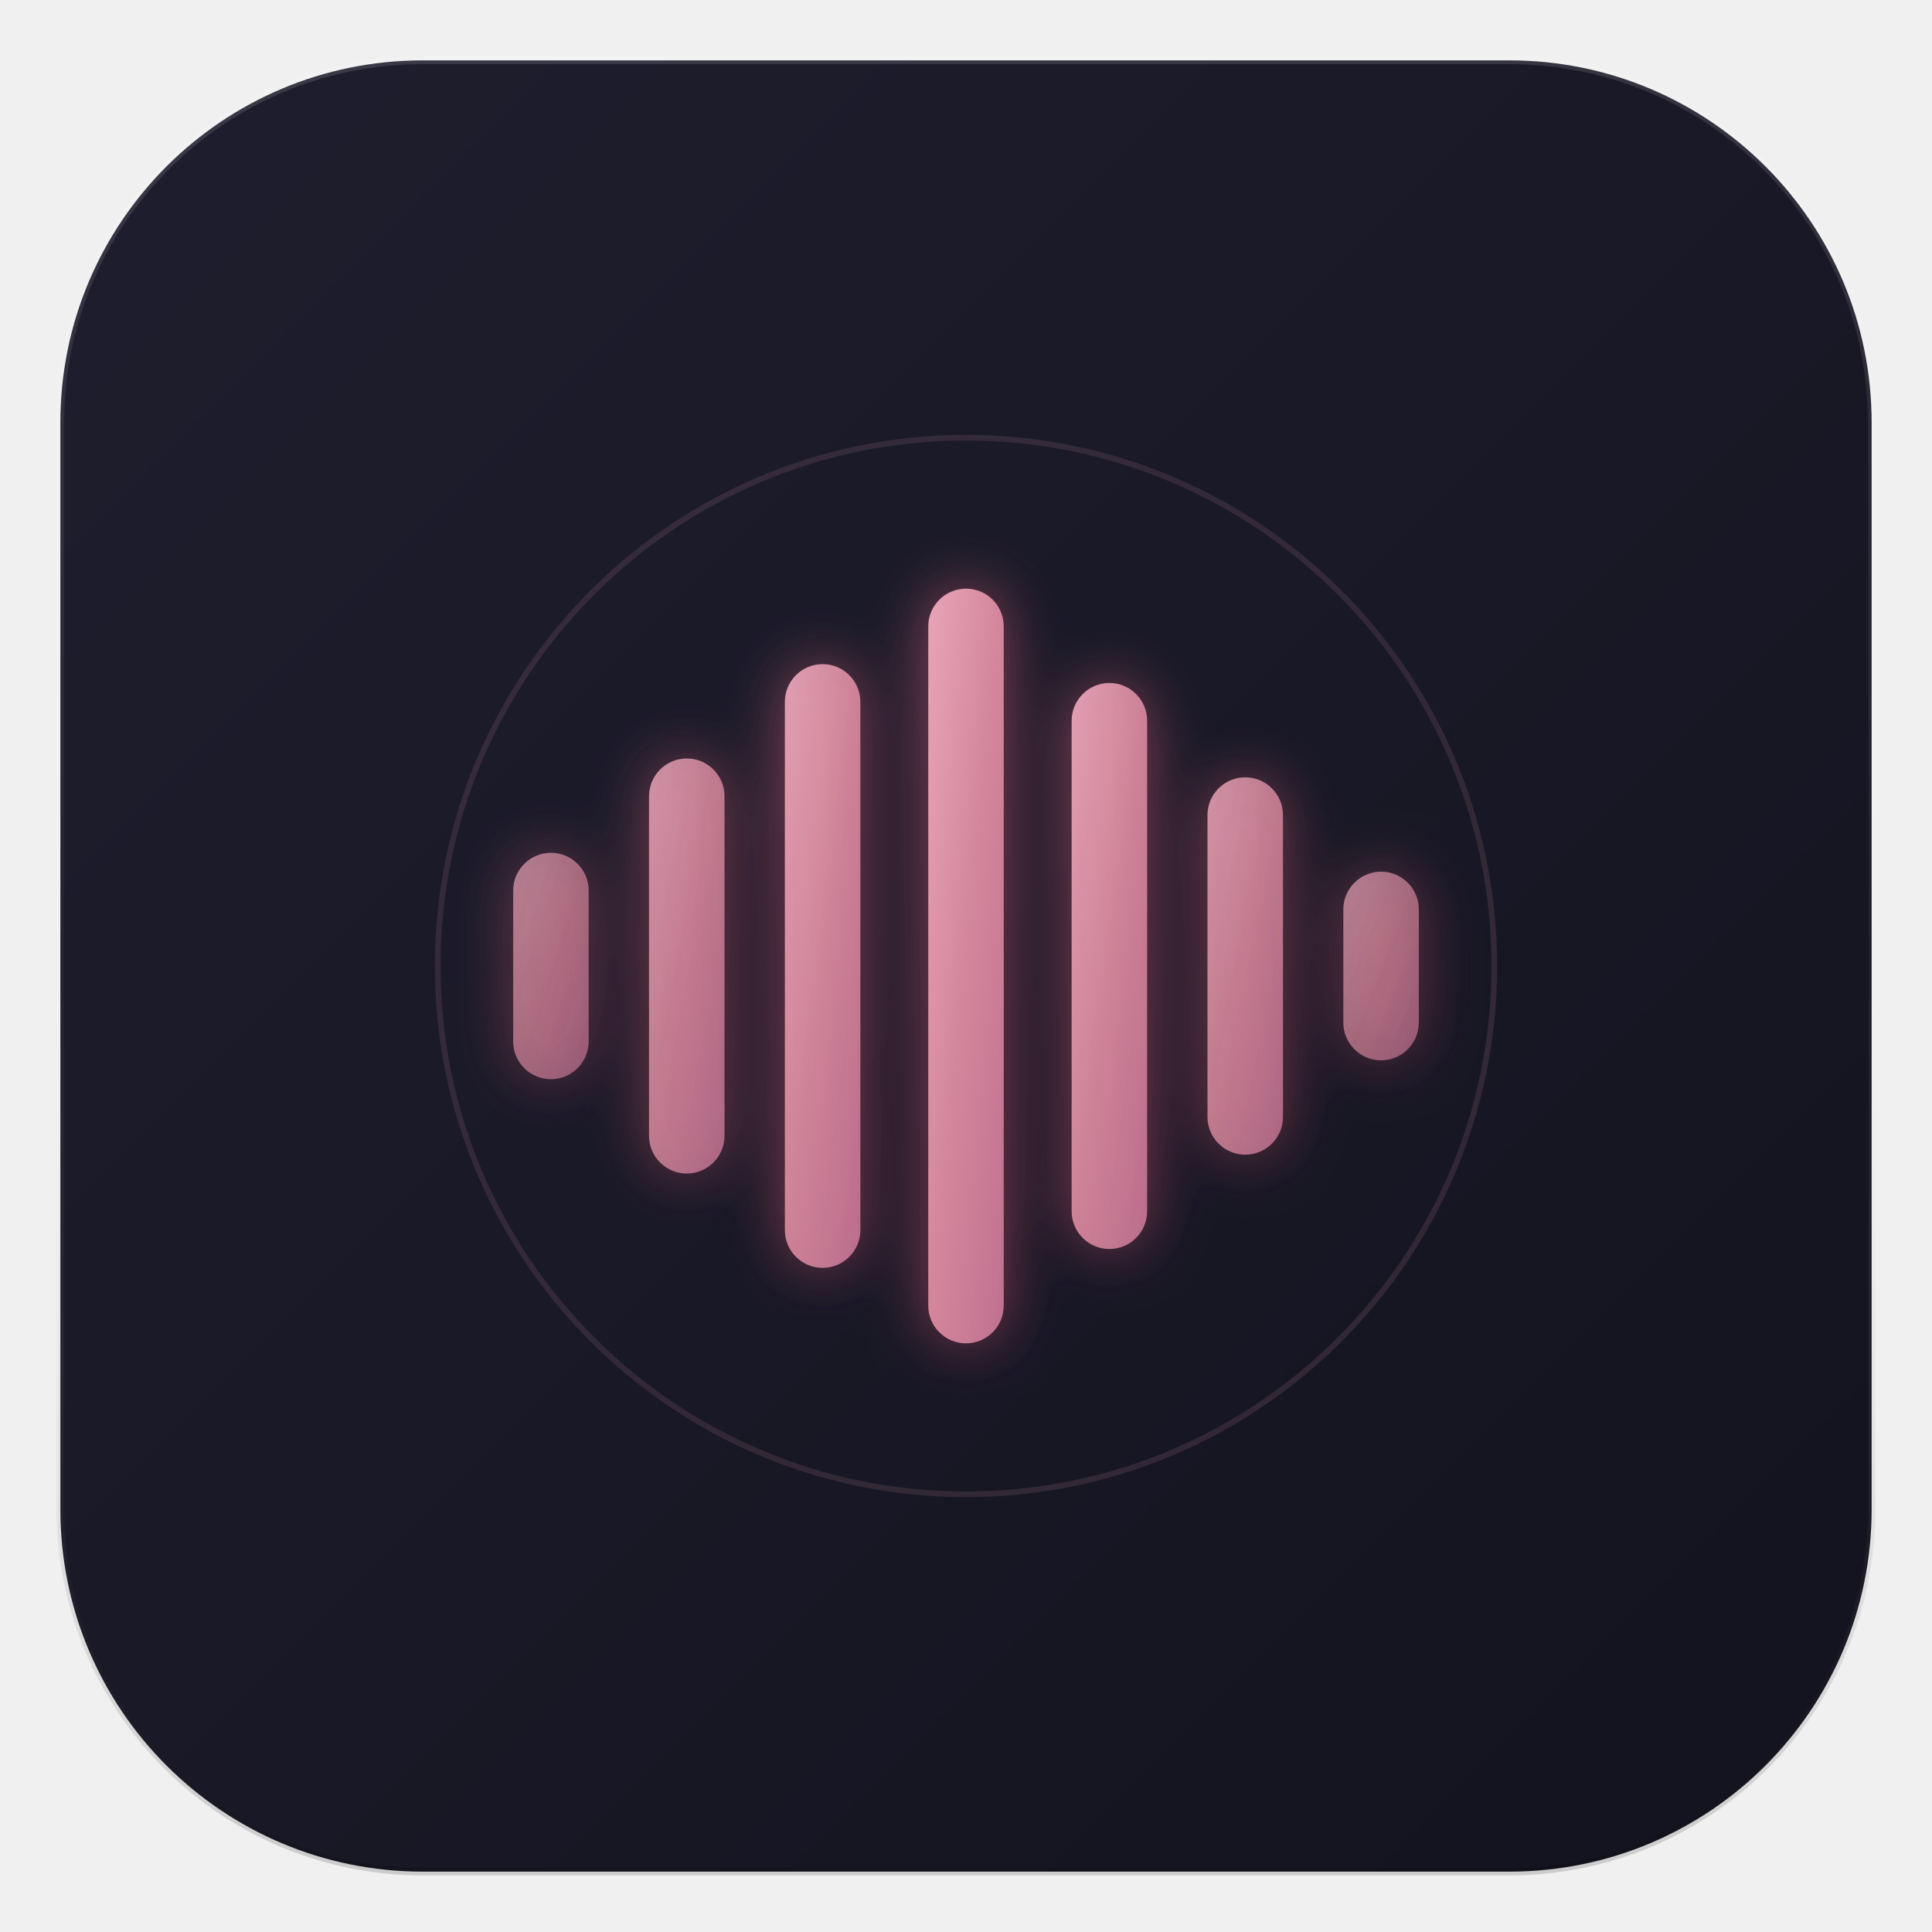
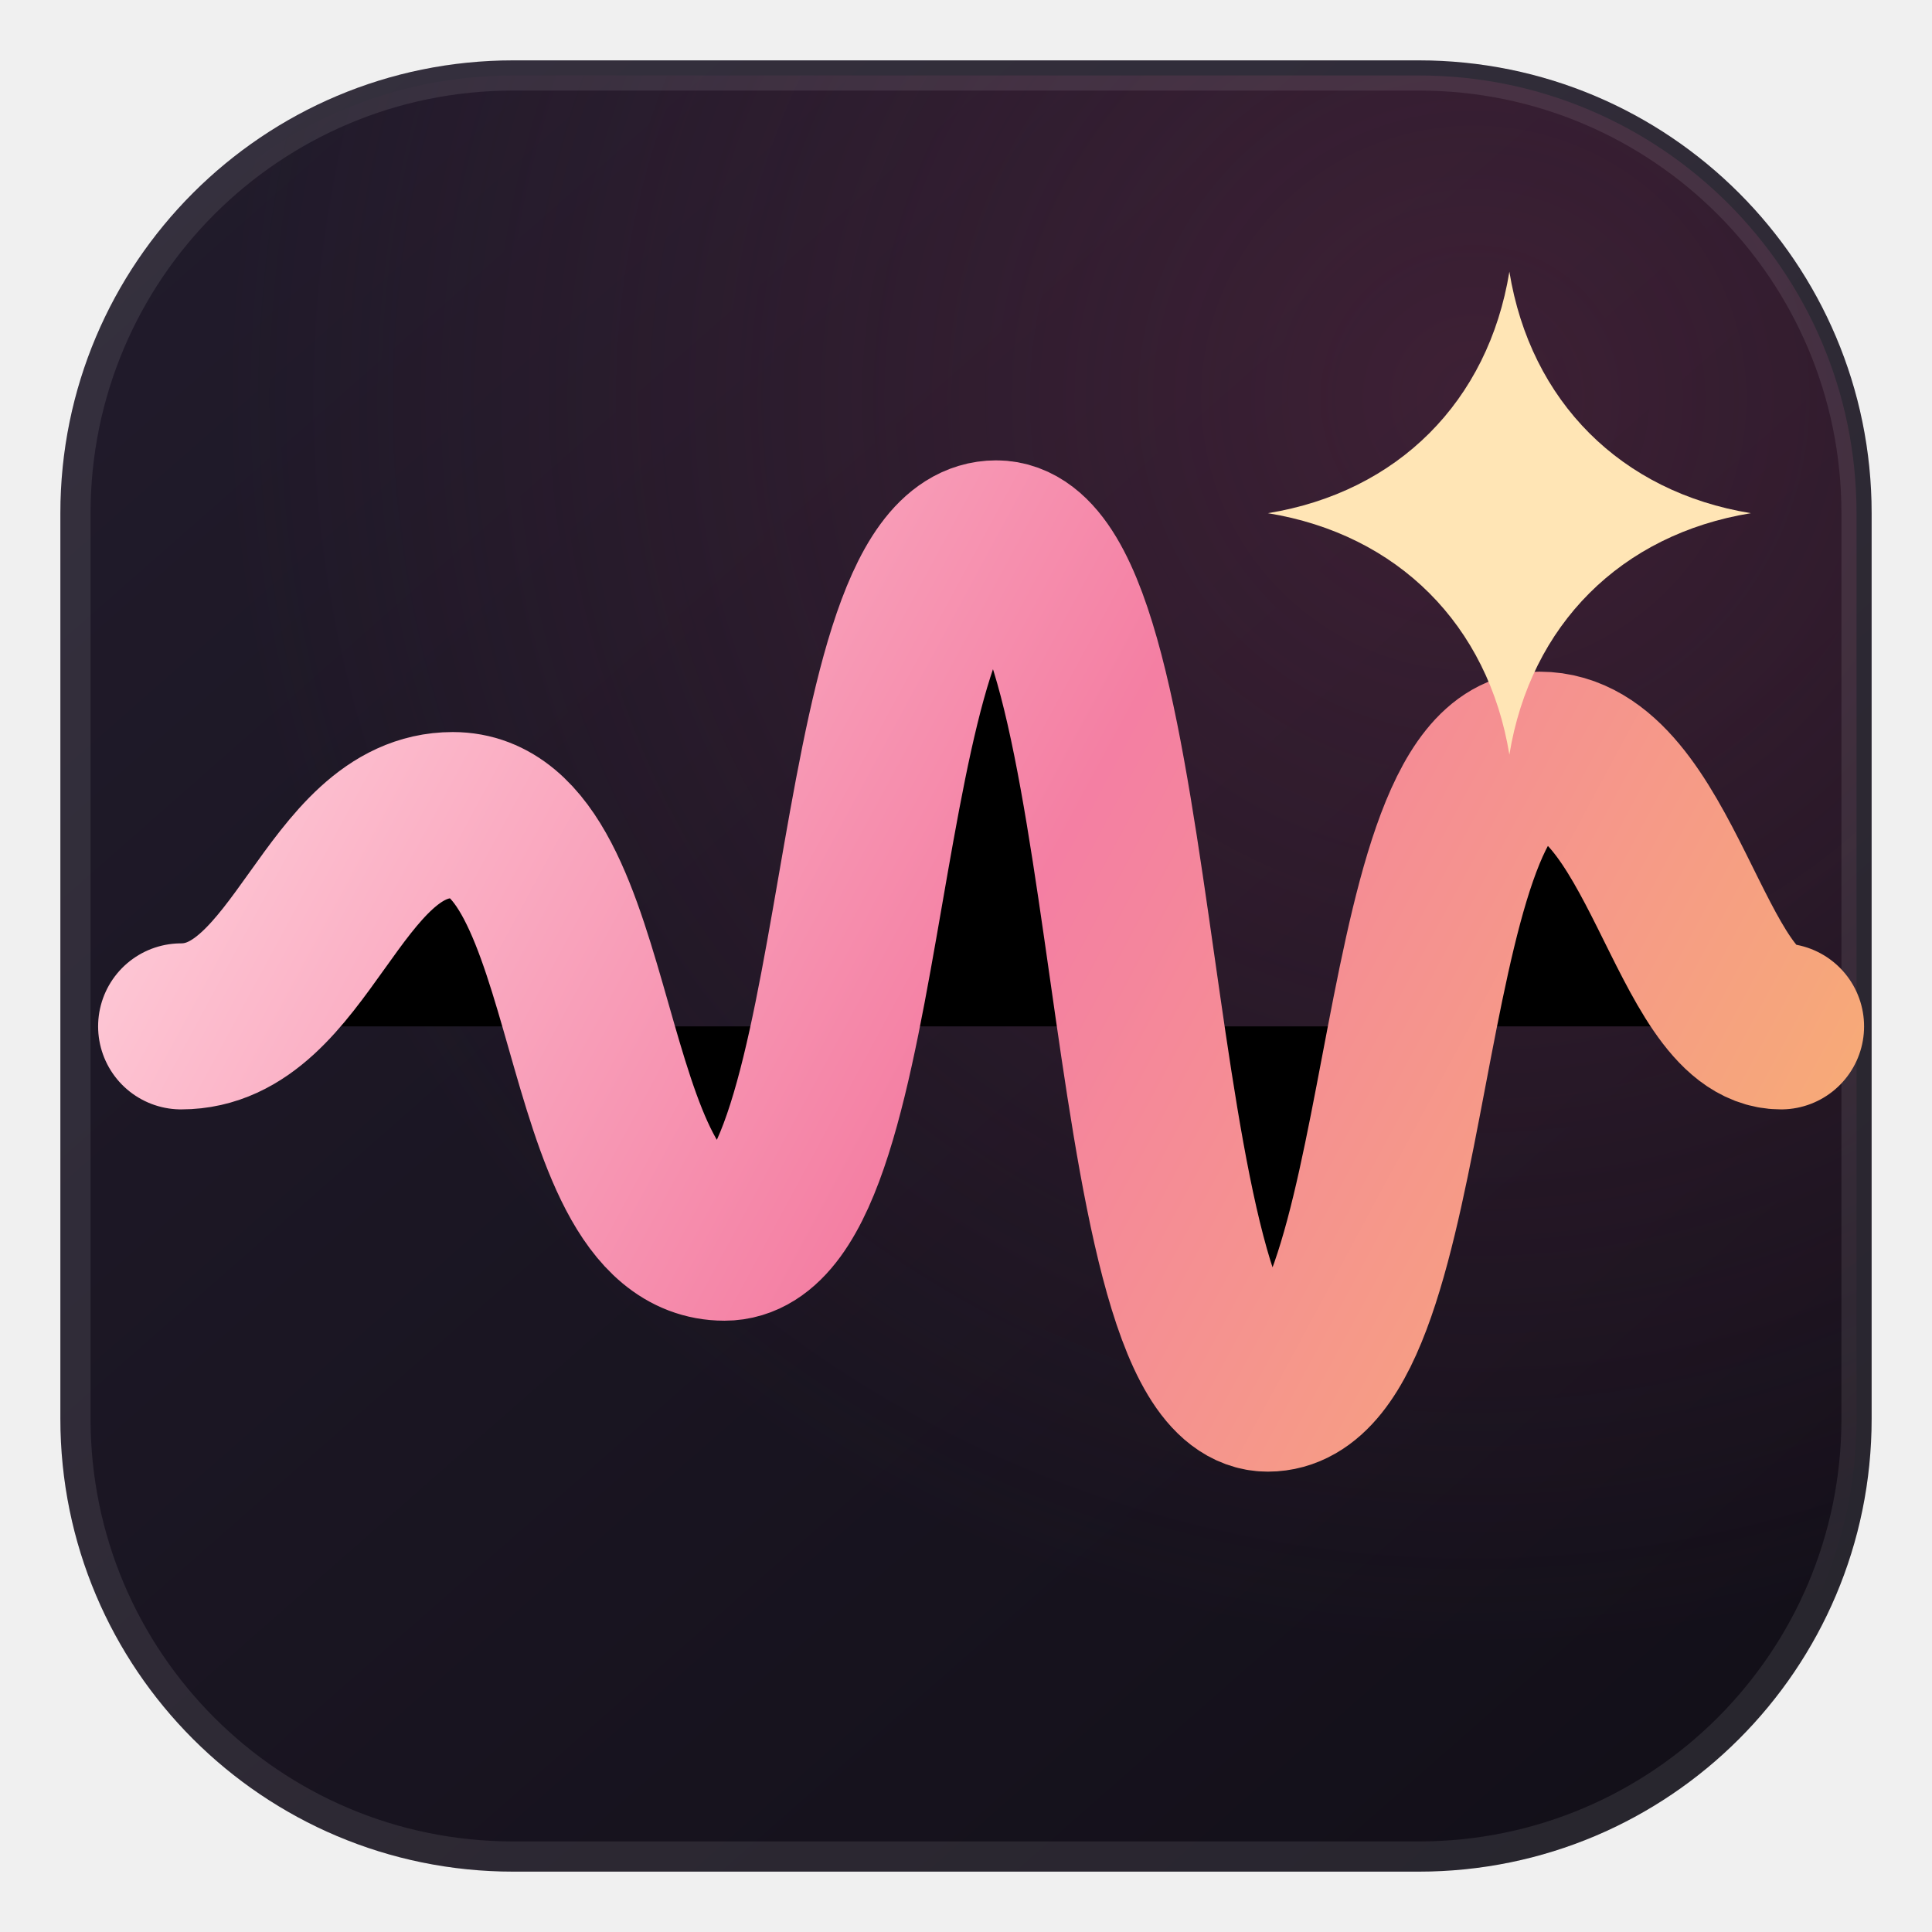
- <svg xmlns="http://www.w3.org/2000/svg" width="512" height="512" viewBox="0 0 512 512">
+ <svg xmlns="http://www.w3.org/2000/svg" viewBox="0 0 64 64" role="img" aria-label="VoiceStudio">
  <defs>
-     <linearGradient id="bg" x1="0" y1="0" x2="1" y2="1">
-       <stop offset="0%" stop-color="#1e1e2e" />
-       <stop offset="100%" stop-color="#13131f" />
+     <linearGradient id="tile" x1="7" y1="4" x2="58" y2="62" gradientUnits="userSpaceOnUse">
+       <stop stop-color="#211B2B" />
+       <stop offset="1" stop-color="#120F18" />
    </linearGradient>
-     <linearGradient id="wave" x1="0" y1="0" x2="1" y2="1">
-       <stop offset="0%" stop-color="#e8a4b8" />
-       <stop offset="50%" stop-color="#d3869b" />
-       <stop offset="100%" stop-color="#c07090" />
-     </linearGradient>
-     <filter id="glow" x="-50%" y="-50%" width="200%" height="200%">
-       <feGaussianBlur in="SourceGraphic" stdDeviation="8" result="blur" />
-       <feColorMatrix in="blur" type="matrix" values="1 0 0 0 0  0 0.4 0 0 0  0 0 0.5 0 0  0 0 0 0.6 0" result="glow" />
-       <feMerge>
-         <feMergeNode in="glow" />
-         <feMergeNode in="SourceGraphic" />
-       </feMerge>
-     </filter>
-     <filter id="inset" x="-10%" y="-10%" width="120%" height="120%">
-       <feGaussianBlur in="SourceAlpha" stdDeviation="6" result="blur" />
-       <feOffset dx="0" dy="3" result="offset" />
-       <feComposite in="SourceGraphic" in2="offset" operator="over" />
-     </filter>
-     <linearGradient id="edge" x1="0" y1="0" x2="0" y2="1">
-       <stop offset="0%" stop-color="#ffffff" stop-opacity="0.12" />
-       <stop offset="50%" stop-color="#ffffff" stop-opacity="0.03" />
-       <stop offset="100%" stop-color="#000000" stop-opacity="0.15" />
+     <radialGradient id="warmth" cx="0" cy="0" r="1" gradientTransform="translate(49 13) rotate(132) scale(42)" gradientUnits="userSpaceOnUse">
+       <stop stop-color="#6A2D4C" stop-opacity="0.44" />
+       <stop offset="1" stop-color="#6A2D4C" stop-opacity="0" />
+     </radialGradient>
+     <linearGradient id="voice" x1="7" y1="18" x2="59" y2="46" gradientUnits="userSpaceOnUse">
+       <stop stop-color="#FFD0DB" />
+       <stop offset="0.5" stop-color="#F47FA3" />
+       <stop offset="1" stop-color="#F7AE73" />
    </linearGradient>
  </defs>
-   <rect x="16" y="16" width="480" height="480" rx="96" ry="96" fill="url(#bg)" />
-   <rect x="16" y="16" width="480" height="480" rx="96" ry="96" fill="none" stroke="url(#edge)" stroke-width="2" />
-   <g transform="translate(256, 256)" filter="url(#glow)">
-     <rect x="-120" y="-30" width="20" height="60" rx="10" fill="url(#wave)" opacity="0.7" />
-     <rect x="-84" y="-55" width="20" height="110" rx="10" fill="url(#wave)" opacity="0.85" />
-     <rect x="-48" y="-80" width="20" height="160" rx="10" fill="url(#wave)" opacity="0.95" />
-     <rect x="-10" y="-100" width="20" height="200" rx="10" fill="url(#wave)" />
-     <rect x="28" y="-75" width="20" height="150" rx="10" fill="url(#wave)" opacity="0.95" />
-     <rect x="64" y="-50" width="20" height="100" rx="10" fill="url(#wave)" opacity="0.85" />
-     <rect x="100" y="-25" width="20" height="50" rx="10" fill="url(#wave)" opacity="0.7" />
-   </g>
-   <circle cx="256" cy="256" r="140" fill="none" stroke="#d3869b" stroke-width="1.5" opacity="0.15" />
+   <rect x="2" y="2" width="60" height="60" rx="15" fill="url(#tile)" />
+   <rect x="2.5" y="2.5" width="59" height="59" rx="14.5" fill="url(#warmth)" stroke="#FFFFFF" stroke-opacity="0.09" />
+   <path d="M6 34c4 0 5-7 9-7 5 0 4 14 9 14 5 0 4-23 9-23s4 28 9 28 4-21 9-21c4 0 5 9 8 9" stroke="url(#voice)" stroke-width="5.5" stroke-linecap="round" stroke-linejoin="round" />
+   <path d="M50 9c.7 4.3 3.7 7.3 8 8-4.3.7-7.3 3.7-8 8-.7-4.3-3.7-7.3-8-8 4.3-.7 7.3-3.7 8-8Z" fill="#FFE5B5" />
</svg>
